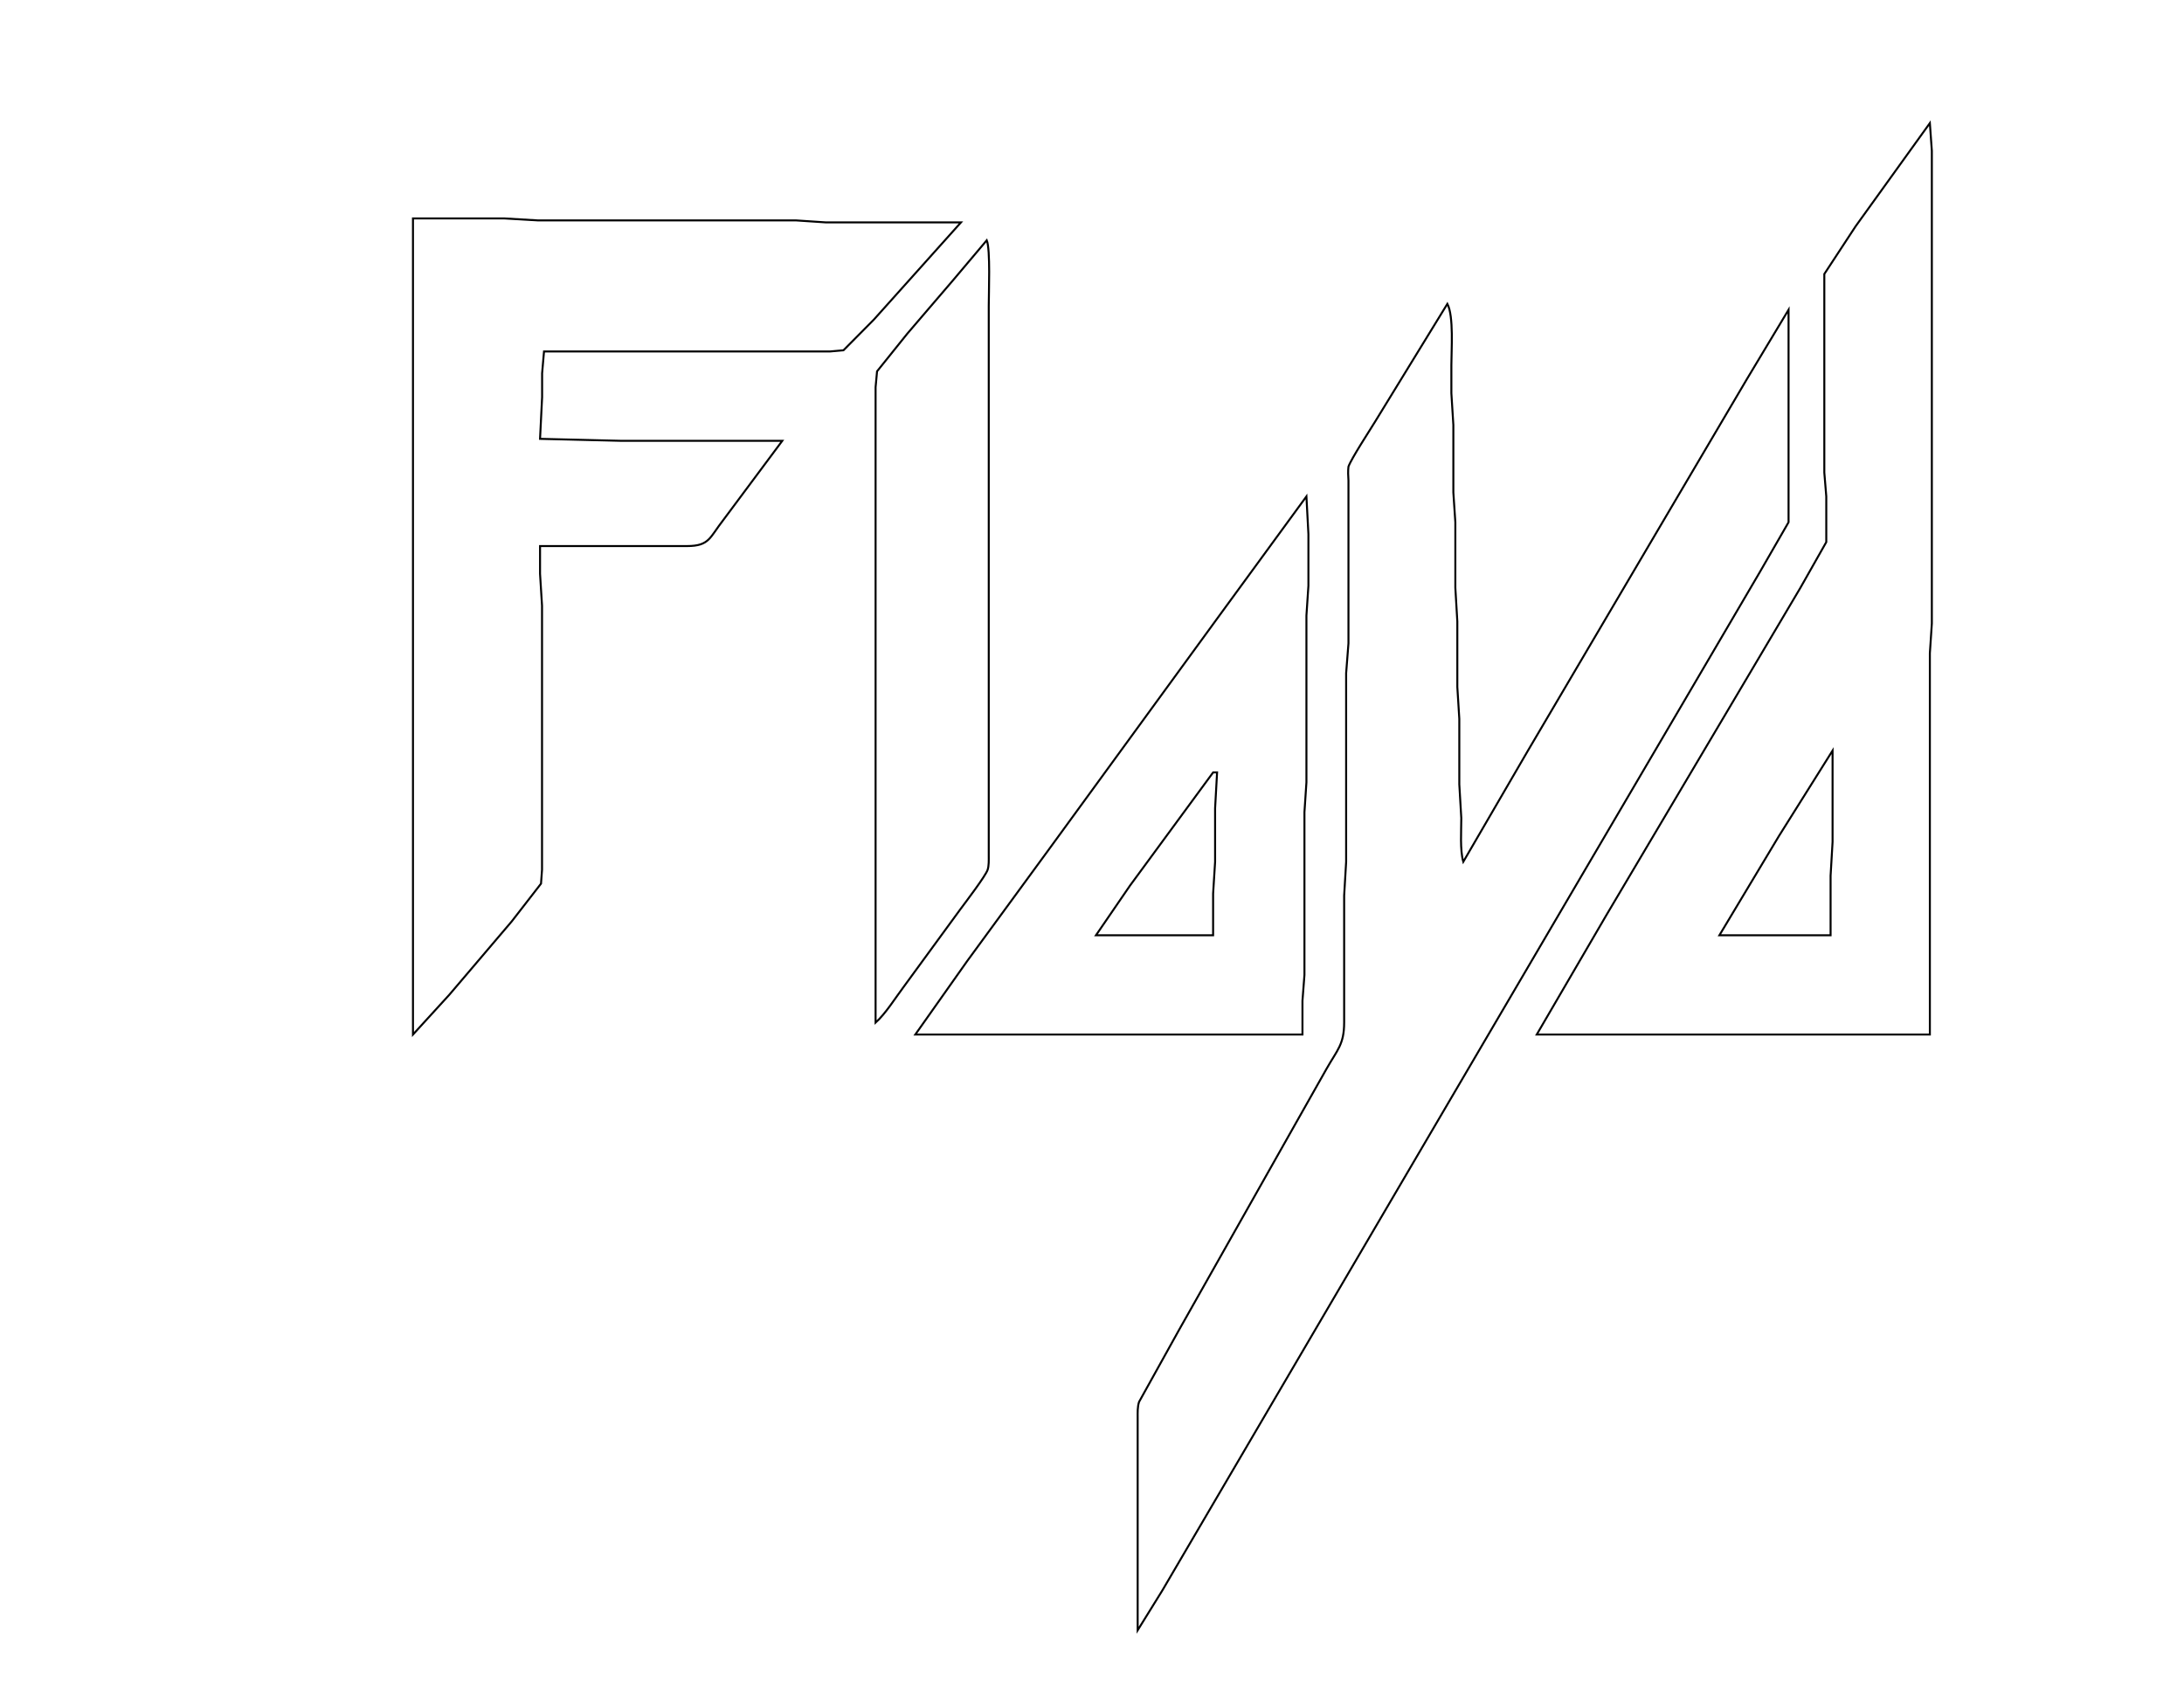
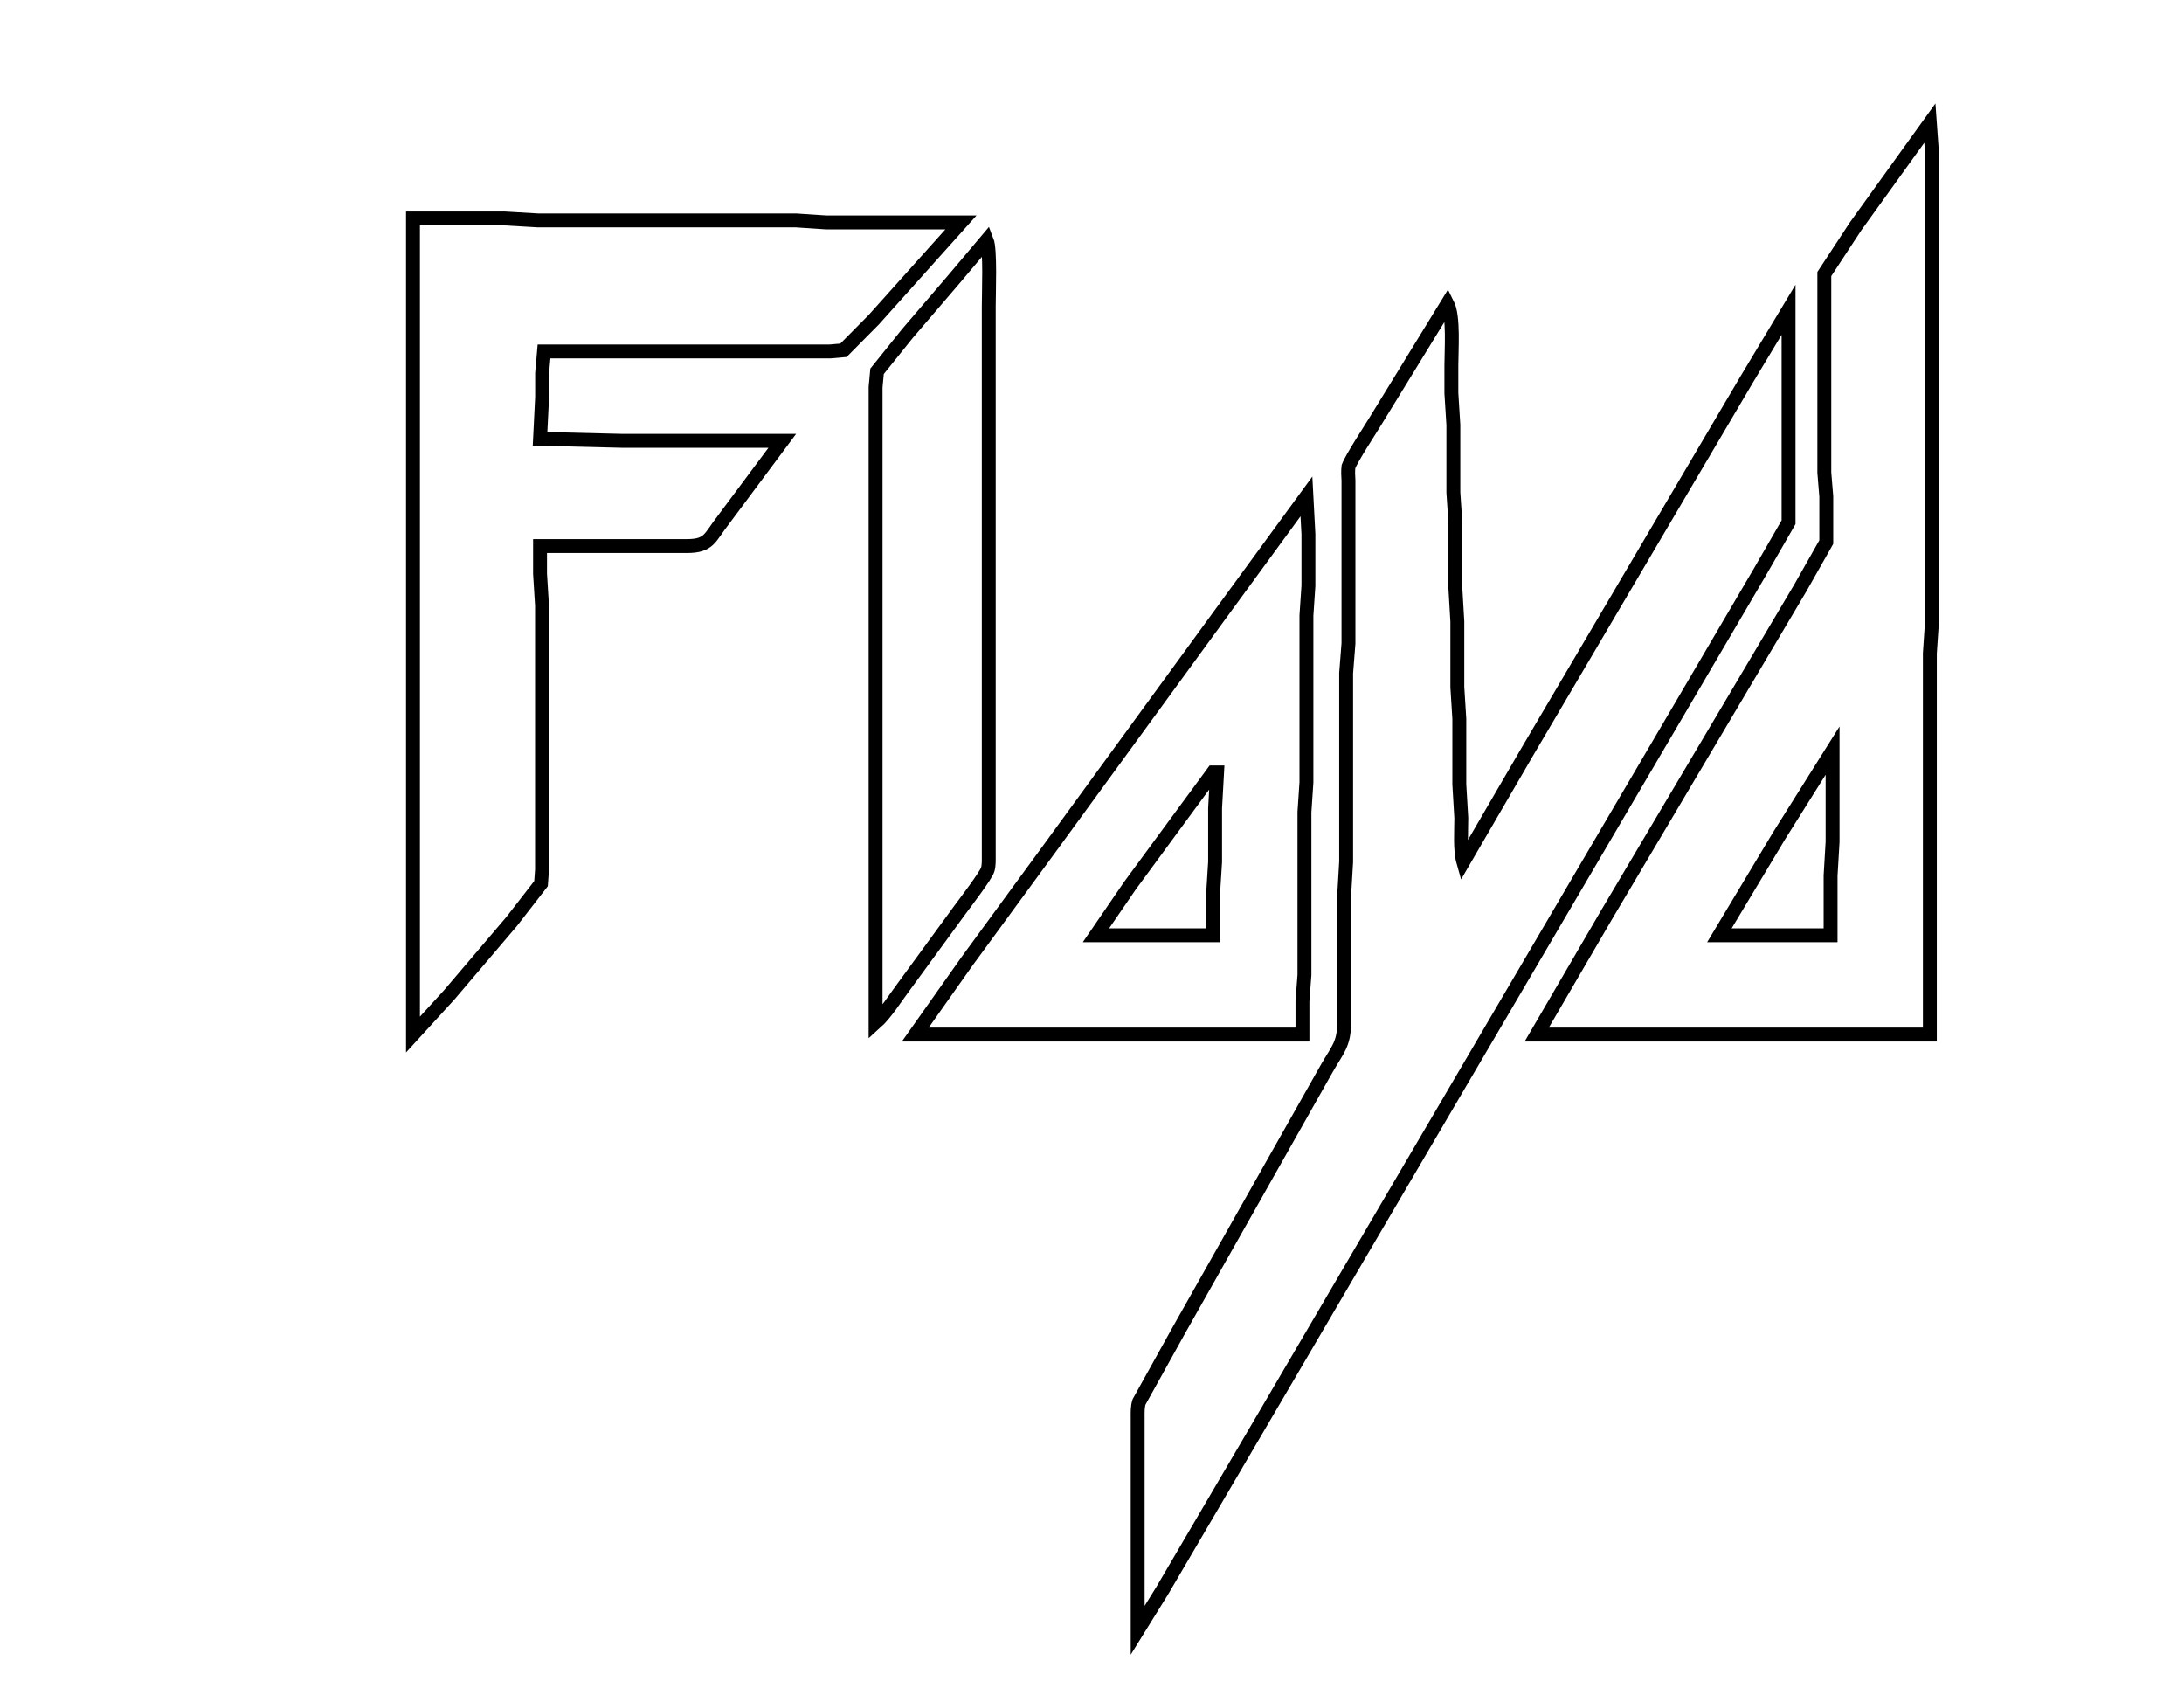
<svg xmlns="http://www.w3.org/2000/svg" width="11in" height="8.5in" viewBox="0 0 1100 850">
-   <path id="Selection" fill="none" stroke="black" stroke-width="1" d="M 972.00,62.00            C 972.00,62.00 934.58,114.00 934.58,114.00              934.58,114.00 918.84,138.00 918.84,138.00              918.84,138.00 918.84,152.00 918.84,152.00              918.84,152.00 918.84,238.00 918.84,238.00              918.84,238.00 919.83,250.00 919.83,250.00              919.83,250.00 919.83,266.00 919.83,266.00              919.83,266.00 919.83,273.00 919.83,273.00              919.83,273.00 906.80,296.00 906.80,296.00              906.80,296.00 875.40,349.00 875.40,349.00              875.40,349.00 808.99,461.00 808.99,461.00              808.99,461.00 774.00,521.00 774.00,521.00              774.00,521.00 972.00,521.00 972.00,521.00              972.00,521.00 972.00,329.00 972.00,329.00              972.00,329.00 973.00,314.00 973.00,314.00              973.00,314.00 973.00,196.00 973.00,196.00              973.00,196.00 973.00,103.00 973.00,103.00              973.00,103.00 973.00,76.00 973.00,76.00              973.00,76.00 972.00,62.00 972.00,62.00 Z            M 208.00,110.00            C 208.00,110.00 208.00,521.00 208.00,521.00              208.00,521.00 226.27,501.00 226.27,501.00              226.27,501.00 257.75,464.00 257.75,464.00              257.75,464.00 272.49,445.00 272.49,445.00              272.49,445.00 273.00,438.00 273.00,438.00              273.00,438.00 273.00,305.00 273.00,305.00              273.00,305.00 272.00,289.00 272.00,289.00              272.00,289.00 272.00,275.00 272.00,275.00              272.00,275.00 346.00,275.00 346.00,275.00              357.40,274.98 357.41,270.67 364.21,262.00              364.21,262.00 394.00,222.00 394.00,222.00              394.00,222.00 313.00,222.00 313.00,222.00              313.00,222.00 272.00,221.00 272.00,221.00              272.00,221.00 273.04,200.00 273.04,200.00              273.04,200.00 273.04,188.00 273.04,188.00              273.04,188.00 274.00,177.00 274.00,177.00              274.00,177.00 418.00,177.00 418.00,177.00              418.00,177.00 424.83,176.40 424.83,176.40              424.83,176.40 440.09,161.00 440.09,161.00              440.09,161.00 484.00,112.00 484.00,112.00              484.00,112.00 416.00,112.00 416.00,112.00              416.00,112.00 401.00,111.00 401.00,111.00              401.00,111.00 271.00,111.00 271.00,111.00              271.00,111.00 254.00,110.00 254.00,110.00              254.00,110.00 208.00,110.00 208.00,110.00 Z            M 497.00,121.00            C 497.00,121.00 480.13,141.00 480.13,141.00              480.13,141.00 457.00,168.00 457.00,168.00              457.00,168.00 441.74,187.00 441.74,187.00              441.74,187.00 441.00,195.00 441.00,195.00              441.00,195.00 441.00,515.00 441.00,515.00              446.03,510.49 450.93,502.61 455.13,497.00              455.13,497.00 483.63,458.00 483.63,458.00              486.28,454.41 496.42,441.15 497.44,438.00              498.11,435.94 498.00,433.18 498.00,431.00              498.00,431.00 498.00,229.00 498.00,229.00              498.00,229.00 498.00,154.00 498.00,154.00              498.00,147.44 498.89,125.76 497.00,121.00 Z            M 729.00,153.00            C 729.00,153.00 692.80,212.00 692.80,212.00              690.03,216.55 680.61,230.93 679.17,235.00              678.91,237.14 679.00,239.78 679.17,242.00              679.17,242.00 679.17,324.00 679.17,324.00              679.17,324.00 678.00,339.00 678.00,339.00              678.00,339.00 678.00,434.00 678.00,434.00              678.00,434.00 677.00,451.00 677.00,451.00              677.00,451.00 677.00,515.00 677.00,515.00              676.98,525.98 673.58,528.68 668.28,538.00              668.28,538.00 653.58,564.00 653.58,564.00              653.58,564.00 593.70,670.00 593.70,670.00              593.70,670.00 573.70,706.00 573.70,706.00              572.87,708.54 573.00,711.36 573.00,714.00              573.00,714.00 573.00,821.00 573.00,821.00              573.00,821.00 585.40,801.00 585.40,801.00              585.40,801.00 611.20,757.00 611.20,757.00              611.20,757.00 698.01,609.00 698.01,609.00              698.01,609.00 796.01,442.00 796.01,442.00              796.01,442.00 848.28,353.00 848.28,353.00              848.28,353.00 886.42,288.00 886.42,288.00              886.42,288.00 900.83,263.00 900.83,263.00              900.83,263.00 900.83,256.00 900.83,256.00              900.83,256.00 900.83,156.00 900.83,156.00              900.83,156.00 879.80,191.00 879.80,191.00              879.80,191.00 834.40,268.00 834.40,268.00              834.40,268.00 769.58,378.00 769.58,378.00              769.58,378.00 737.00,434.00 737.00,434.00              735.28,427.95 736.01,418.53 736.00,412.00              736.00,412.00 735.00,395.00 735.00,395.00              735.00,395.00 735.00,362.00 735.00,362.00              735.00,362.00 734.00,346.00 734.00,346.00              734.00,346.00 734.00,313.00 734.00,313.00              734.00,313.00 733.00,296.00 733.00,296.00              733.00,296.00 733.00,263.00 733.00,263.00              733.00,263.00 732.00,248.00 732.00,248.00              732.00,248.00 732.00,214.00 732.00,214.00              732.00,214.00 731.00,198.00 731.00,198.00              731.00,198.00 731.00,184.00 731.00,184.00              731.00,176.21 732.26,159.39 729.00,153.00 Z            M 658.00,250.00            C 658.00,250.00 614.15,310.00 614.15,310.00              614.15,310.00 528.12,428.00 528.12,428.00              528.12,428.00 487.13,484.00 487.13,484.00              487.13,484.00 461.00,521.00 461.00,521.00              461.00,521.00 656.00,521.00 656.00,521.00              656.00,521.00 656.00,504.00 656.00,504.00              656.00,504.00 657.00,491.00 657.00,491.00              657.00,491.00 657.00,409.00 657.00,409.00              657.00,409.00 658.00,394.00 658.00,394.00              658.00,394.00 658.00,310.00 658.00,310.00              658.00,310.00 659.00,295.00 659.00,295.00              659.00,295.00 659.00,269.00 659.00,269.00              659.00,269.00 658.00,250.00 658.00,250.00 Z            M 923.00,378.00            C 923.00,378.00 923.00,424.00 923.00,424.00              923.00,424.00 922.00,441.00 922.00,441.00              922.00,441.00 922.00,471.00 922.00,471.00              922.00,471.00 866.00,471.00 866.00,471.00              866.00,471.00 896.00,421.00 896.00,421.00              896.00,421.00 923.00,378.00 923.00,378.00 Z            M 613.00,389.00            C 613.00,389.00 612.00,407.00 612.00,407.00              612.00,407.00 612.00,434.00 612.00,434.00              612.00,434.00 611.00,450.00 611.00,450.00              611.00,450.00 611.00,471.00 611.00,471.00              611.00,471.00 552.00,471.00 552.00,471.00              552.00,471.00 569.13,446.00 569.13,446.00              569.13,446.00 611.00,389.00 611.00,389.00              611.00,389.00 613.00,389.00 613.00,389.00 Z" />
+   <path id="Selection" fill="none" stroke="black" stroke-width="7" d="M 972.00,62.00            C 972.00,62.00 934.58,114.00 934.58,114.00              934.58,114.00 918.84,138.00 918.84,138.00              918.84,138.00 918.84,152.00 918.84,152.00              918.84,152.00 918.84,238.00 918.84,238.00              918.84,238.00 919.83,250.00 919.83,250.00              919.83,250.00 919.83,266.00 919.83,266.00              919.83,266.00 919.83,273.00 919.83,273.00              919.83,273.00 906.80,296.00 906.80,296.00              906.80,296.00 875.40,349.00 875.40,349.00              875.40,349.00 808.99,461.00 808.99,461.00              808.99,461.00 774.00,521.00 774.00,521.00              774.00,521.00 972.00,521.00 972.00,521.00              972.00,521.00 972.00,329.00 972.00,329.00              972.00,329.00 973.00,314.00 973.00,314.00              973.00,314.00 973.00,196.00 973.00,196.00              973.00,196.00 973.00,103.00 973.00,103.00              973.00,103.00 973.00,76.00 973.00,76.00              973.00,76.00 972.00,62.00 972.00,62.00 Z            M 208.00,110.00            C 208.00,110.00 208.00,521.00 208.00,521.00              208.00,521.00 226.27,501.00 226.27,501.00              226.27,501.00 257.75,464.00 257.75,464.00              257.75,464.00 272.49,445.00 272.49,445.00              272.49,445.00 273.00,438.00 273.00,438.00              273.00,438.00 273.00,305.00 273.00,305.00              273.00,305.00 272.00,289.00 272.00,289.00              272.00,289.00 272.00,275.00 272.00,275.00              272.00,275.00 346.00,275.00 346.00,275.00              357.40,274.98 357.41,270.67 364.21,262.00              364.21,262.00 394.00,222.00 394.00,222.00              394.00,222.00 313.00,222.00 313.00,222.00              313.00,222.00 272.00,221.00 272.00,221.00              272.00,221.00 273.04,200.00 273.04,200.00              273.04,200.00 273.04,188.00 273.04,188.00              273.04,188.00 274.00,177.00 274.00,177.00              274.00,177.00 418.00,177.00 418.00,177.00              418.00,177.00 424.83,176.40 424.83,176.40              424.83,176.40 440.09,161.00 440.09,161.00              440.09,161.00 484.00,112.00 484.00,112.00              484.00,112.00 416.00,112.00 416.00,112.00              416.00,112.00 401.00,111.00 401.00,111.00              401.00,111.00 271.00,111.00 271.00,111.00              271.00,111.00 254.00,110.00 254.00,110.00              254.00,110.00 208.00,110.00 208.00,110.00 Z            M 497.00,121.00            C 497.00,121.00 480.13,141.00 480.13,141.00              480.13,141.00 457.00,168.00 457.00,168.00              457.00,168.00 441.74,187.00 441.74,187.00              441.74,187.00 441.00,195.00 441.00,195.00              441.00,195.00 441.00,515.00 441.00,515.00              446.03,510.49 450.93,502.61 455.13,497.00              455.13,497.00 483.63,458.00 483.63,458.00              486.28,454.41 496.42,441.15 497.44,438.00              498.11,435.94 498.00,433.18 498.00,431.00              498.00,431.00 498.00,229.00 498.00,229.00              498.00,229.00 498.00,154.00 498.00,154.00              498.00,147.44 498.89,125.76 497.00,121.00 Z            M 729.00,153.00            C 729.00,153.00 692.80,212.00 692.80,212.00              690.03,216.55 680.61,230.93 679.17,235.00              678.91,237.14 679.00,239.78 679.17,242.00              679.17,242.00 679.17,324.00 679.17,324.00              679.17,324.00 678.00,339.00 678.00,339.00              678.00,339.00 678.00,434.00 678.00,434.00              678.00,434.00 677.00,451.00 677.00,451.00              677.00,451.00 677.00,515.00 677.00,515.00              676.98,525.98 673.58,528.68 668.28,538.00              668.28,538.00 653.58,564.00 653.58,564.00              653.58,564.00 593.70,670.00 593.70,670.00              593.70,670.00 573.70,706.00 573.70,706.00              572.87,708.54 573.00,711.36 573.00,714.00              573.00,714.00 573.00,821.00 573.00,821.00              573.00,821.00 585.40,801.00 585.40,801.00              585.40,801.00 611.20,757.00 611.20,757.00              611.20,757.00 698.01,609.00 698.01,609.00              698.01,609.00 796.01,442.00 796.01,442.00              796.01,442.00 848.28,353.00 848.28,353.00              848.28,353.00 886.42,288.00 886.42,288.00              886.42,288.00 900.83,263.00 900.83,263.00              900.83,263.00 900.83,256.00 900.83,256.00              900.83,256.00 900.83,156.00 900.83,156.00              900.83,156.00 879.80,191.00 879.80,191.00              879.80,191.00 834.40,268.00 834.40,268.00              834.40,268.00 769.58,378.00 769.58,378.00              769.58,378.00 737.00,434.00 737.00,434.00              735.28,427.95 736.01,418.53 736.00,412.00              736.00,412.00 735.00,395.00 735.00,395.00              735.00,395.00 735.00,362.00 735.00,362.00              735.00,362.00 734.00,346.00 734.00,346.00              734.00,346.00 734.00,313.00 734.00,313.00              734.00,313.00 733.00,296.00 733.00,296.00              733.00,296.00 733.00,263.00 733.00,263.00              733.00,263.00 732.00,248.00 732.00,248.00              732.00,248.00 732.00,214.00 732.00,214.00              732.00,214.00 731.00,198.00 731.00,198.00              731.00,198.00 731.00,184.00 731.00,184.00              731.00,176.21 732.26,159.39 729.00,153.00 Z            M 658.00,250.00            C 658.00,250.00 614.15,310.00 614.15,310.00              614.15,310.00 528.12,428.00 528.12,428.00              528.12,428.00 487.13,484.00 487.13,484.00              487.13,484.00 461.00,521.00 461.00,521.00              461.00,521.00 656.00,521.00 656.00,521.00              656.00,521.00 656.00,504.00 656.00,504.00              656.00,504.00 657.00,491.00 657.00,491.00              657.00,491.00 657.00,409.00 657.00,409.00              657.00,409.00 658.00,394.00 658.00,394.00              658.00,394.00 658.00,310.00 658.00,310.00              658.00,310.00 659.00,295.00 659.00,295.00              659.00,295.00 659.00,269.00 659.00,269.00              659.00,269.00 658.00,250.00 658.00,250.00 Z            M 923.00,378.00            C 923.00,378.00 923.00,424.00 923.00,424.00              923.00,424.00 922.00,441.00 922.00,441.00              922.00,441.00 922.00,471.00 922.00,471.00              922.00,471.00 866.00,471.00 866.00,471.00              866.00,471.00 896.00,421.00 896.00,421.00              896.00,421.00 923.00,378.00 923.00,378.00 Z            M 613.00,389.00            C 613.00,389.00 612.00,407.00 612.00,407.00              612.00,407.00 612.00,434.00 612.00,434.00              612.00,434.00 611.00,450.00 611.00,450.00              611.00,450.00 611.00,471.00 611.00,471.00              611.00,471.00 552.00,471.00 552.00,471.00              552.00,471.00 569.13,446.00 569.13,446.00              569.13,446.00 611.00,389.00 611.00,389.00              611.00,389.00 613.00,389.00 613.00,389.00 Z" />
</svg>
